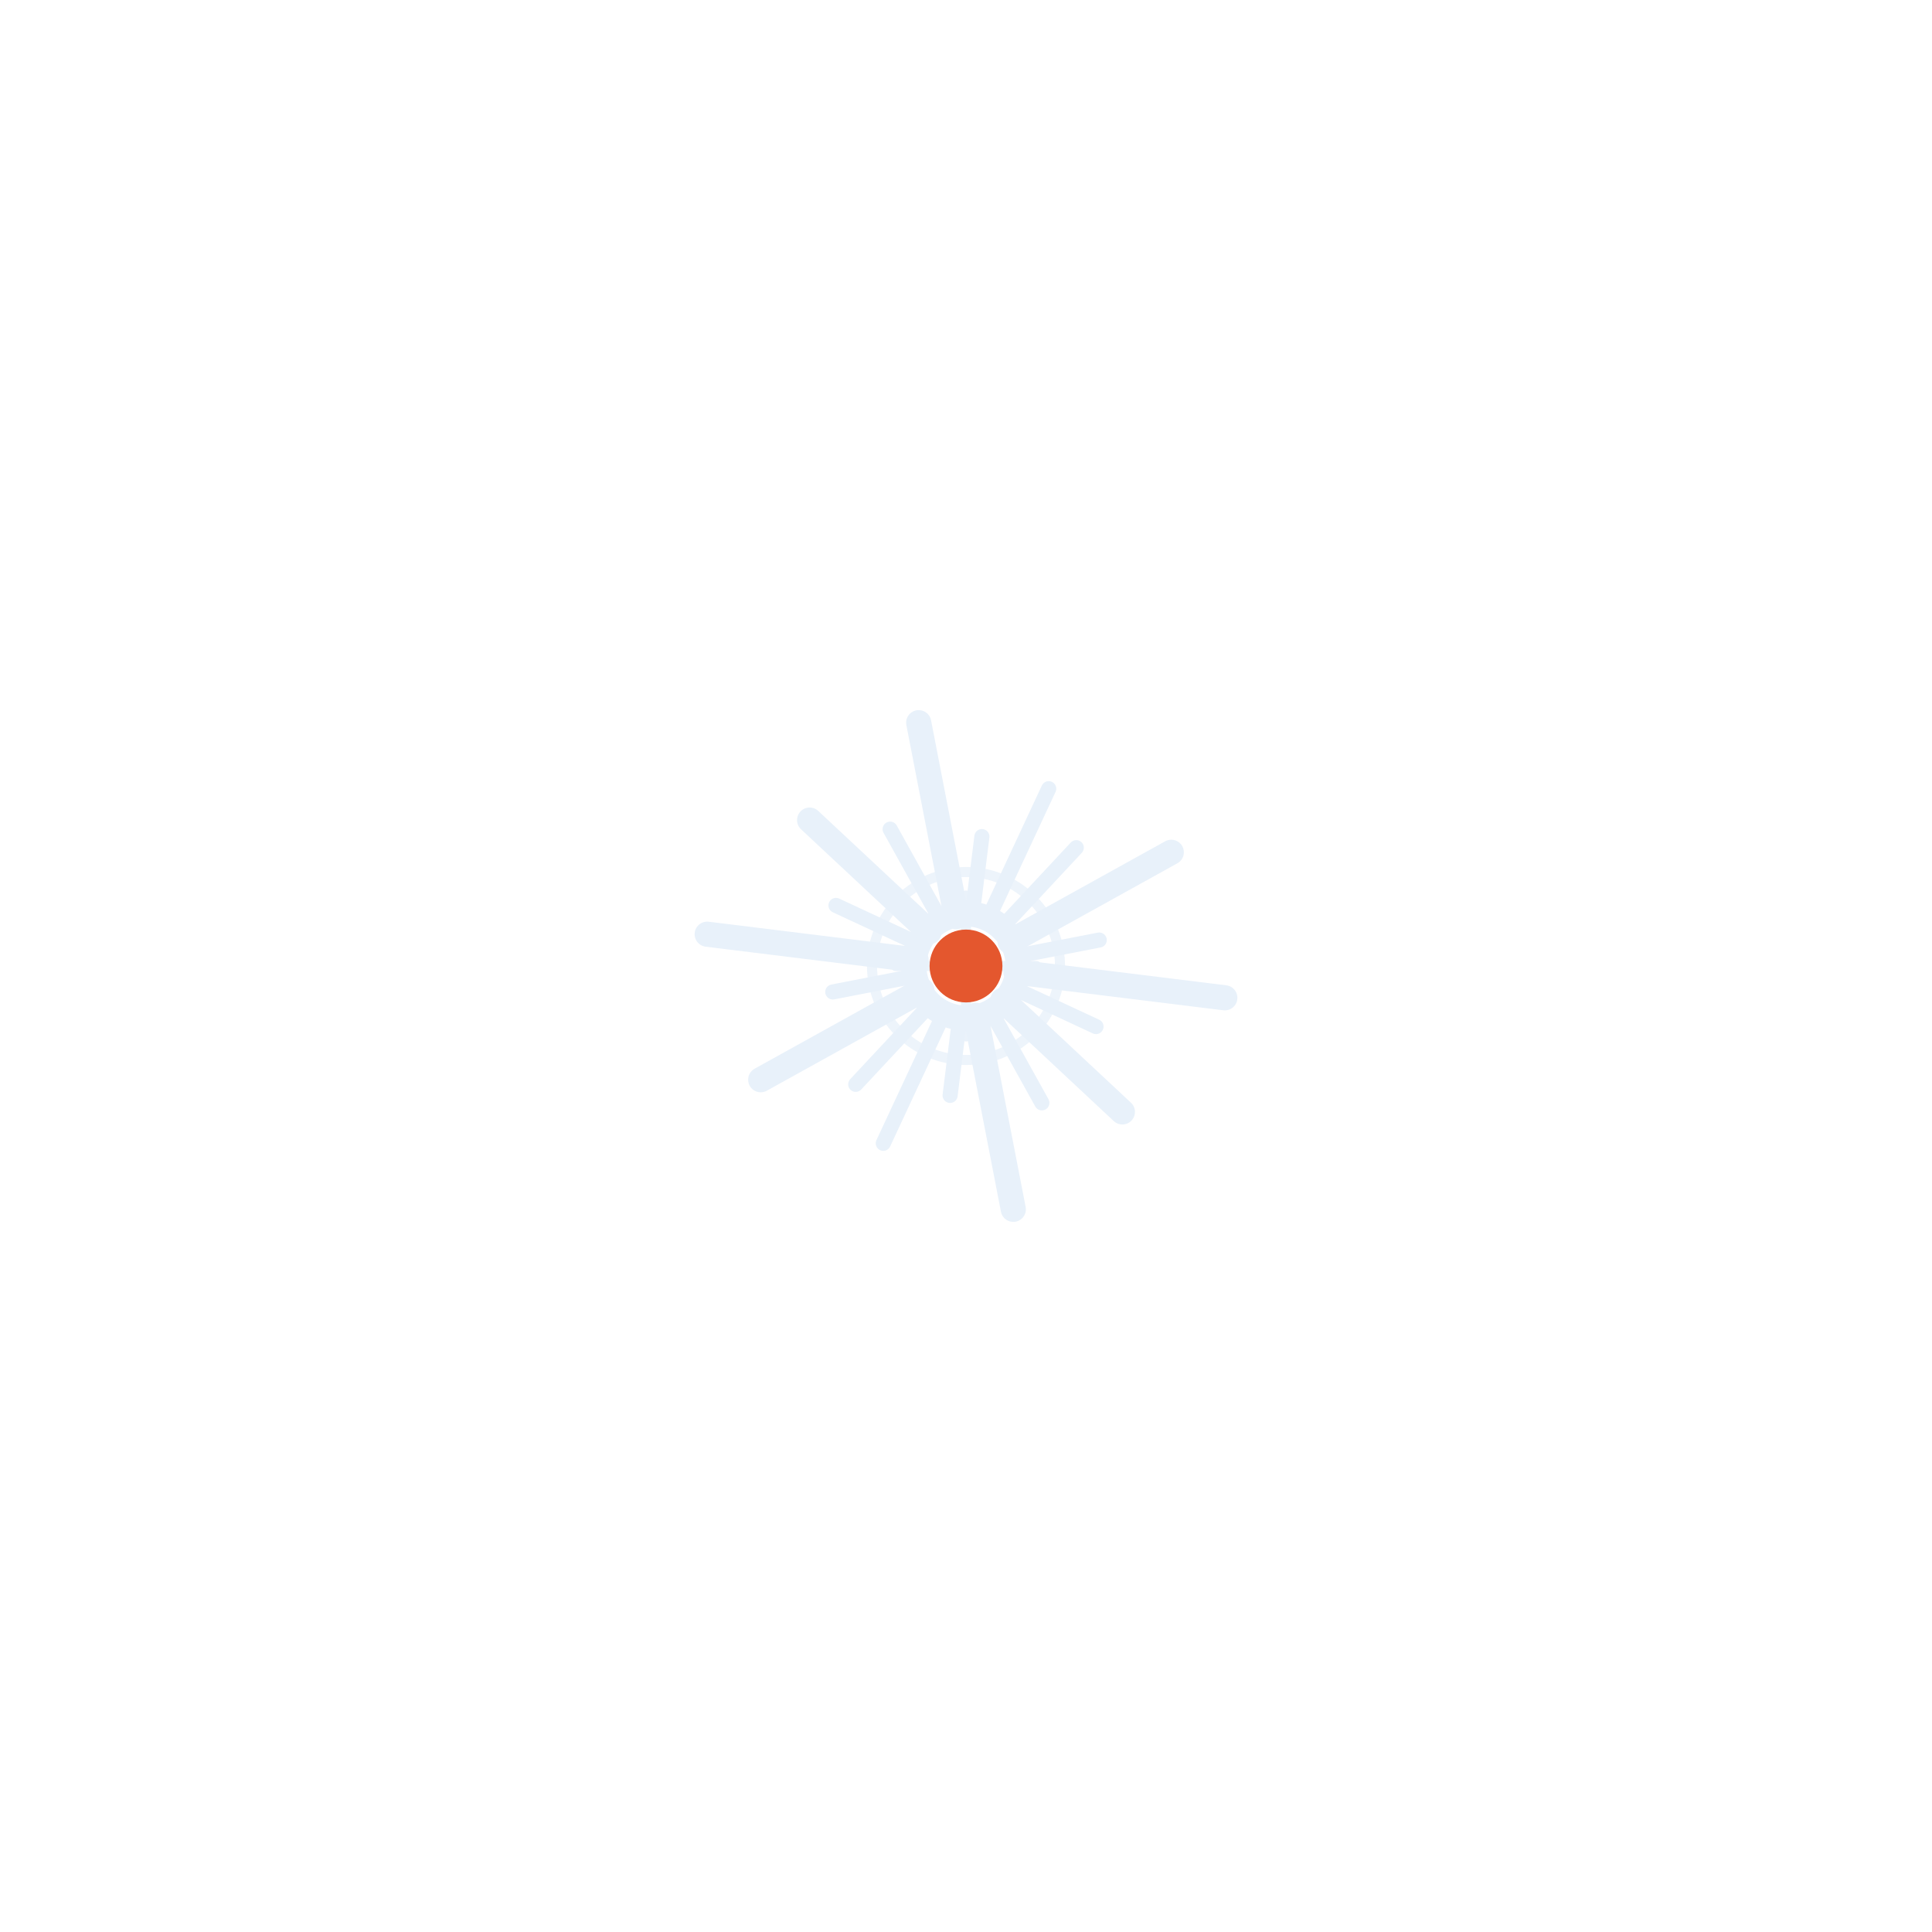
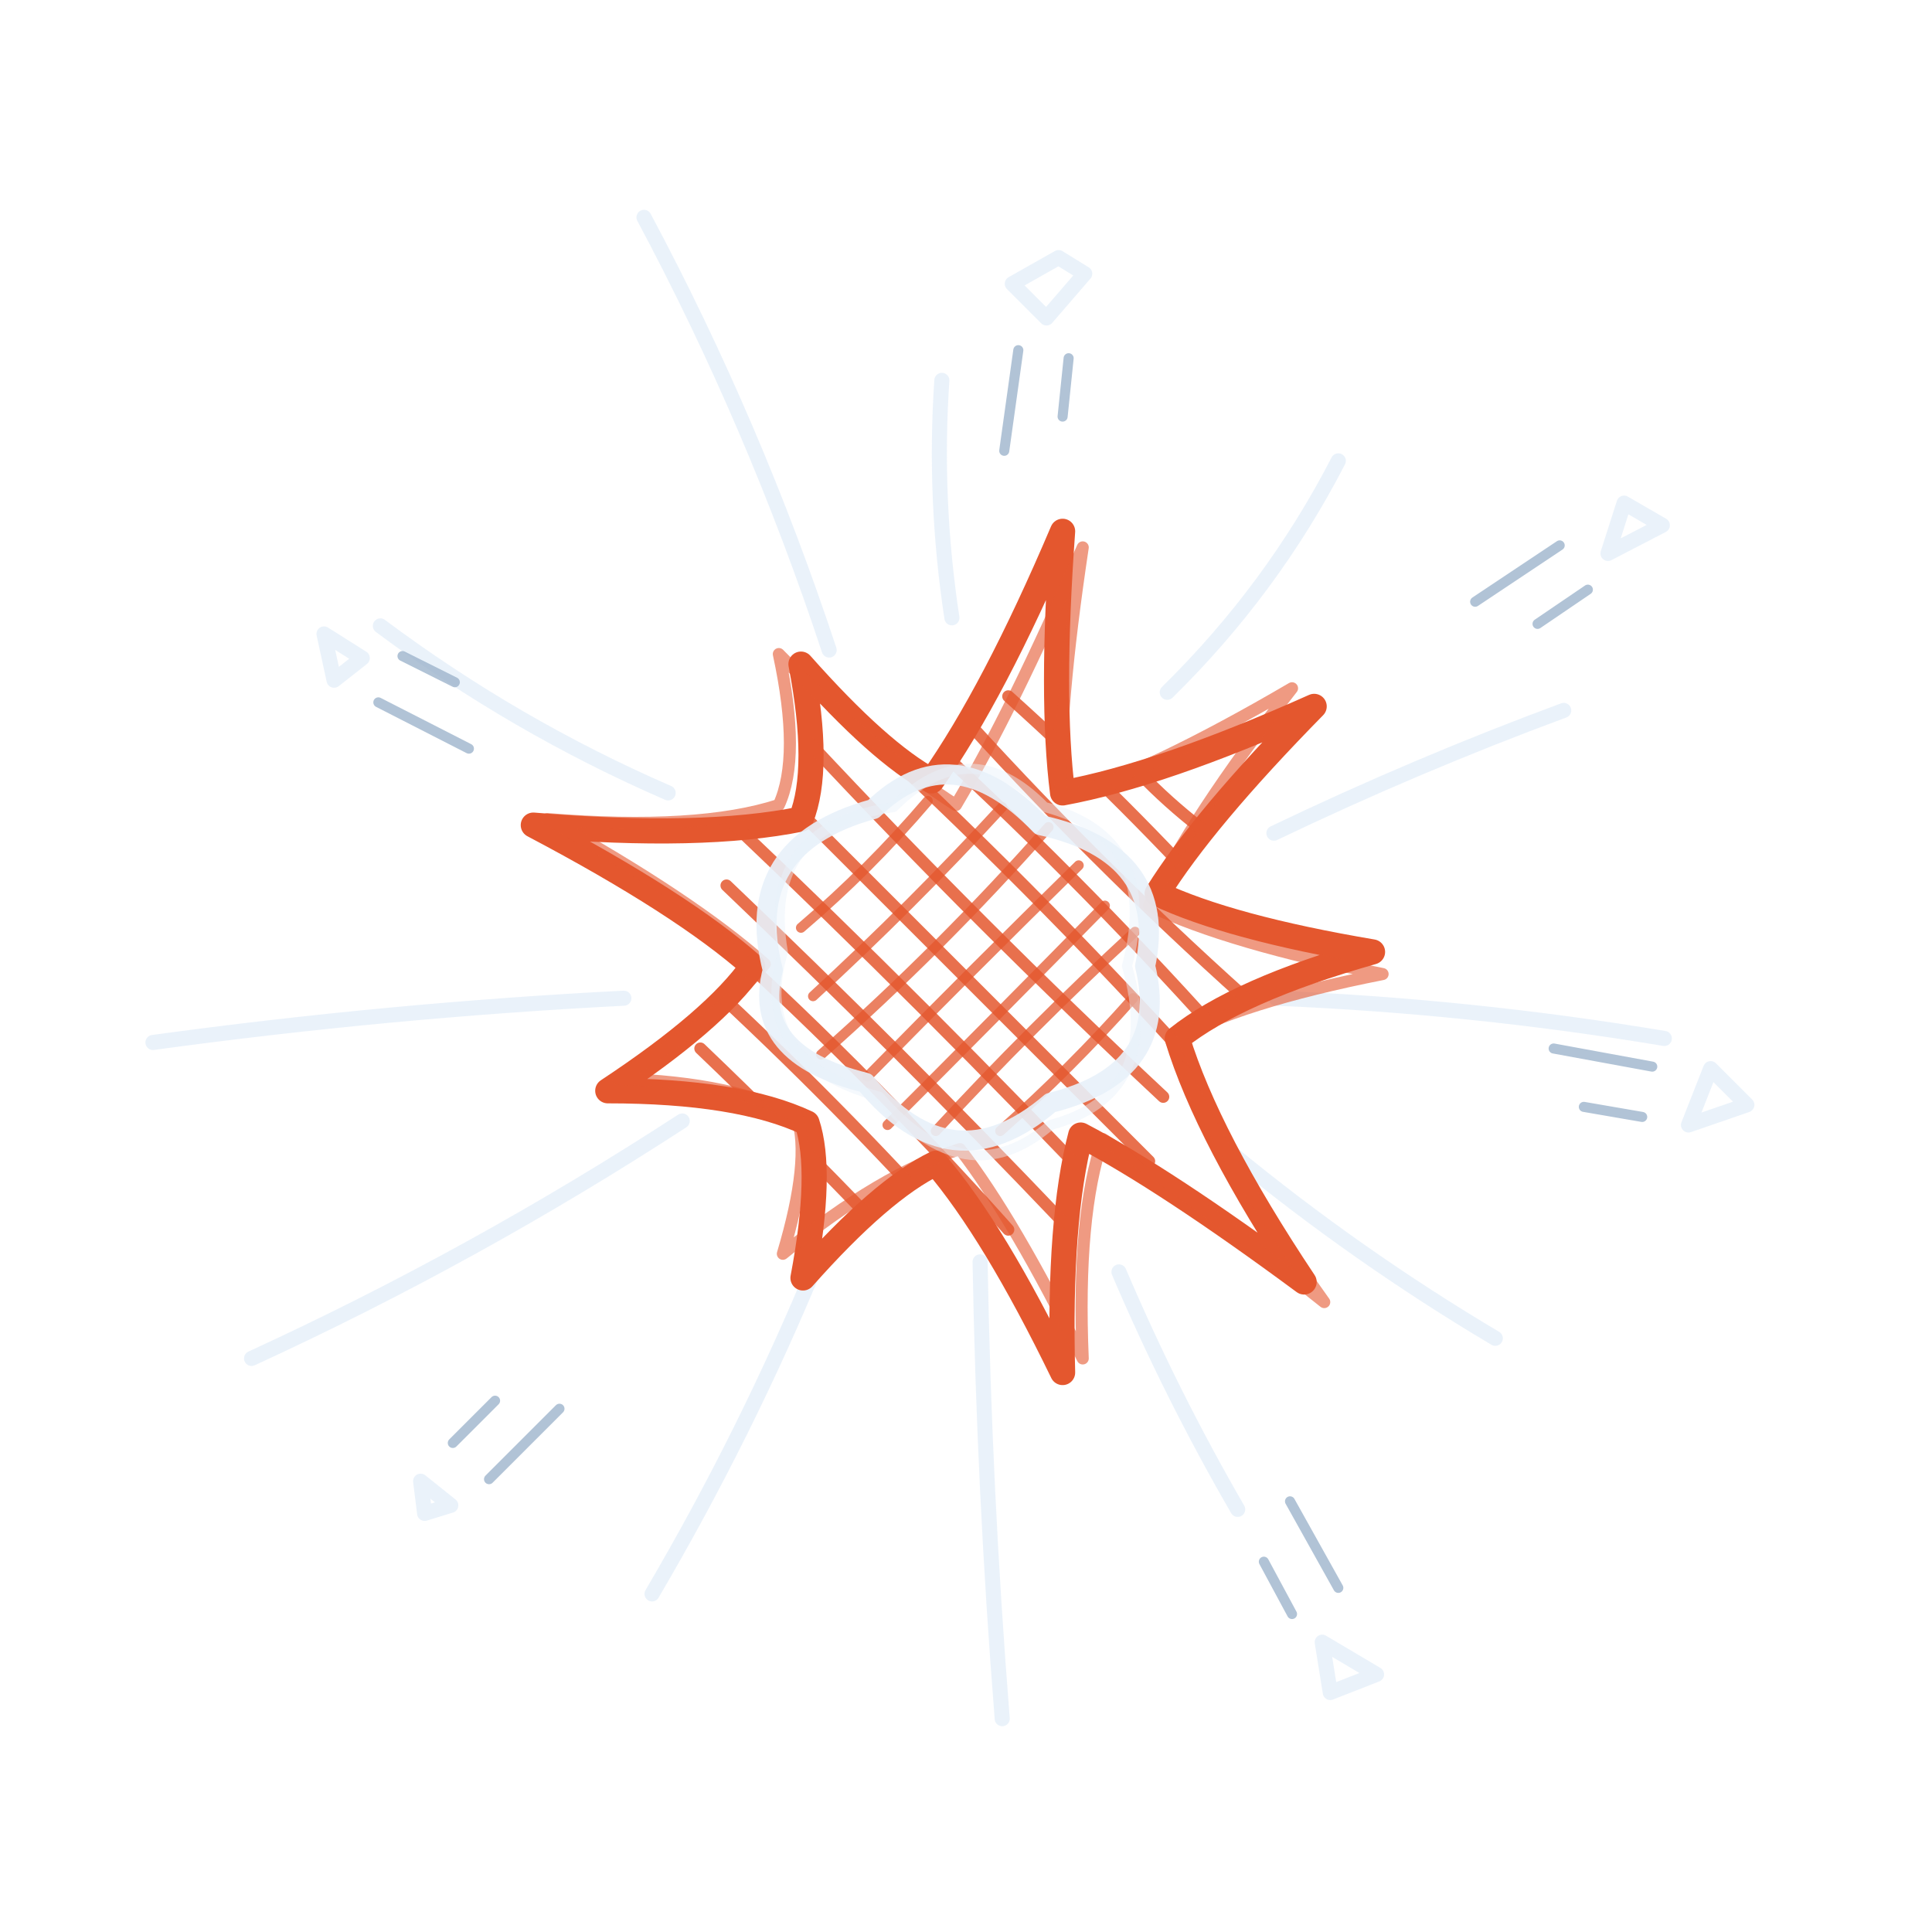
<svg xmlns="http://www.w3.org/2000/svg" width="96" height="96" viewBox="0 0 96 96">
  <defs>
-     <path id="shard" d="M -1.6 -3.2 L 2.4 -0.6 L 1.2 3 L -2.2 1.2 Z" stroke="#E8F1FA" stroke-width="0.6" />
+     <clipPath id="flashc">
+       <path d="M 68.2 47.3 Q 61.5 49.2 58.5 51.6 Q 60 56.5 64.8 63.7 Q 57.9 58.6 53.7 56.4 Q 52.6 60.6 52.8 68.2 Q 49.4 61.2 46.5 57.8 Q 43.8 59.1 39.9 63.5 Q 40.9 58.2 40.1 55.8 Q 36.7 54.2 30.2 54.2 Q 35.5 50.7 37.4 48 Q 33.9 44.9 26.5 41 Q 34.9 41.7 39.8 40.7 Q 40.8 38.2 39.8 33 Q 43.7 37.4 46.3 38.8 Q 49.4 34.4 52.8 26.4 Q 52.2 34.7 52.8 39.4 Q 57.7 38.5 65.3 35.1 Q 59.8 40.7 57.5 44.4 Q 61.1 46.1 68.2 47.3 Z" />
+     </clipPath>
  </defs>
-   <g id="burst" fill="none" stroke-linecap="round" stroke-linejoin="round">
-     <line x1="48" y1="48" x2="51.5" y2="48" stroke="#E8F1FA" stroke-width="0.5" opacity="0.9" />
-     <line x1="48" y1="48" x2="48" y2="51.5" stroke="#E8F1FA" stroke-width="0.5" opacity="0.9" />
-     <line x1="48" y1="48" x2="44.5" y2="48" stroke="#E8F1FA" stroke-width="0.5" opacity="0.9" />
-     <line x1="48" y1="48" x2="48" y2="44.5" stroke="#E8F1FA" stroke-width="0.5" opacity="0.9" />
-     <circle cx="48" cy="48" r="2.59" stroke="#E8F1FA" stroke-width="1.25" />
-     <circle cx="48" cy="48" r="4.67" stroke="#E8F1FA" stroke-width="0.5" opacity="0.8" />
-     <circle cx="48" cy="48" r="1.81" fill="#E4572E" stroke="none" />
-     <line x1="50.48" y1="48.3" x2="60.86" y2="49.58" stroke="#E8F1FA" stroke-width="1.25" />
-     <line x1="50.27" y1="49.06" x2="54.46" y2="51.01" stroke="#E8F1FA" stroke-width="0.75" />
-     <line x1="49.83" y1="49.7" x2="55.77" y2="55.25" stroke="#E8F1FA" stroke-width="1.25" />
-     <line x1="49.21" y1="50.19" x2="51.77" y2="54.8" stroke="#E8F1FA" stroke-width="0.75" />
-     <line x1="48.48" y1="50.45" x2="50.35" y2="60.09" stroke="#E8F1FA" stroke-width="1.25" />
-     <line x1="47.7" y1="50.48" x2="47.21" y2="54.43" stroke="#E8F1FA" stroke-width="0.75" />
-     <line x1="46.94" y1="50.27" x2="43.89" y2="56.81" stroke="#E8F1FA" stroke-width="0.75" />
-     <line x1="46.3" y1="49.83" x2="42.52" y2="53.88" stroke="#E8F1FA" stroke-width="0.75" />
-     <line x1="45.81" y1="49.21" x2="37.8" y2="53.65" stroke="#E8F1FA" stroke-width="1.25" />
-     <line x1="45.55" y1="48.48" x2="41.38" y2="49.29" stroke="#E8F1FA" stroke-width="0.75" />
-     <line x1="45.52" y1="47.7" x2="35.14" y2="46.42" stroke="#E8F1FA" stroke-width="1.25" />
-     <line x1="45.73" y1="46.94" x2="41.54" y2="44.99" stroke="#E8F1FA" stroke-width="0.75" />
-     <line x1="46.17" y1="46.3" x2="40.23" y2="40.75" stroke="#E8F1FA" stroke-width="1.25" />
-     <line x1="46.79" y1="45.81" x2="44.23" y2="41.2" stroke="#E8F1FA" stroke-width="0.75" />
-     <line x1="47.52" y1="45.55" x2="45.65" y2="35.91" stroke="#E8F1FA" stroke-width="1.25" />
-     <line x1="48.3" y1="45.52" x2="48.79" y2="41.57" stroke="#E8F1FA" stroke-width="0.75" />
-     <line x1="49.06" y1="45.73" x2="52.11" y2="39.19" stroke="#E8F1FA" stroke-width="0.75" />
-     <line x1="49.7" y1="46.17" x2="53.48" y2="42.12" stroke="#E8F1FA" stroke-width="0.75" />
-     <line x1="50.19" y1="46.79" x2="58.2" y2="42.35" stroke="#E8F1FA" stroke-width="1.25" />
-     <line x1="50.45" y1="47.52" x2="54.62" y2="46.71" stroke="#E8F1FA" stroke-width="0.75" />
+   <g fill="none" stroke-linecap="round" stroke-linejoin="round">
+     <path d="M 63.4 49.6 Q 73.1 50 82.7 51.6 M 61.2 57.3 Q 67.4 62.4 74.3 66.5 M 55.6 63.2 Q 58.2 69.3 61.5 75 M 48.7 62.7 Q 48.9 74.1 49.8 85.4 M 40.6 62.7 Q 37.1 71.2 32.4 79.2 M 33.9 55.7 Q 23.6 62.4 12.5 67.5 M 31 49.6 Q 19.3 50.2 7.6 51.8 M 33.2 39.4 Q 25.6 36.1 18.9 31.1 M 41.2 32.3 Q 37.5 21.1 32 10.8 M 47.3 30.7 Q 46.4 24.8 46.8 18.9 M 58 34.4 Q 63.2 29.3 66.5 22.9 M 63.3 41.4 Q 70.4 38 77.7 35.3" stroke="#E8F1FA" stroke-width="0.75" opacity="0.90" />
+     <path d="M 68.2 47.3 Q 61.5 49.2 58.5 51.6 Q 60 56.5 64.8 63.7 Q 57.9 58.6 53.7 56.4 Q 52.6 60.6 52.8 68.2 Q 49.4 61.2 46.5 57.8 Q 43.8 59.1 39.9 63.5 Q 40.9 58.2 40.1 55.8 Q 36.7 54.2 30.2 54.2 Q 35.5 50.7 37.4 48 Q 33.9 44.9 26.5 41 Q 34.9 41.7 39.8 40.7 Q 40.8 38.2 39.8 33 Q 43.7 37.4 46.3 38.8 Q 49.4 34.4 52.8 26.4 Q 52.2 34.7 52.8 39.4 Q 57.7 38.5 65.3 35.1 Q 59.8 40.7 57.5 44.4 Q 61.1 46.1 68.2 47.3 Z" stroke="#E4572E" stroke-width="1.25" />
+     <path d="M 68.7 48.4 Q 61.6 49.8 58.2 51.7 Q 60.3 57 65.8 64.7 Q 58.8 59.1 54.8 56.6 Q 53.5 60.4 53.8 67.5 Q 50.4 60.6 47.7 57.1 Q 43.8 58.3 38.9 62.3 Q 40.3 57.6 39.6 55.5 Q 36.7 53.8 30.7 53.6 Q 36 50.4 38 47.9 Q 34.4 44.7 27.2 40.7 Q 34.7 41.3 38.7 40 Q 39.8 37.6 38.7 32.5 Q 43.7 37.6 47.5 40 Q 50.3 35.3 53.8 27.2 Q 52.6 35.2 52.7 39.7 Q 57.2 38.3 64.2 34.2 Q 59.2 40.6 57.1 45 Q 61.1 46.9 68.7 48.4 Z" stroke="#E4572E" stroke-width="0.6" opacity="0.60" />
+     <g id="flash_hatch" clip-path="url(#flashc)">
+       <path d="M 54.4 35.8 Q 56.8 39 60 41.4 M 50.1 34.6 Q 56 39.9 61.3 45.8 M 47.2 34.9 Q 54.2 42.7 61.9 49.6 M 45.5 36.2 Q 53.4 43.4 60.5 51.3 M 41.9 35.4 Q 51.2 43.9 59.7 53.3 M 40.2 36.9 Q 48.7 46 57.8 54.5 M 38.9 39.5 Q 48 48.6 57.1 57.7 M 36.4 40.9 Q 46.1 50.1 55.3 59.8 M 36.1 44 Q 44.6 52.1 52.8 60.7 M 34.4 45.4 Q 42.7 52.8 50.1 61.1 M 34.1 47.9 Q 40.8 54 46.9 60.7 M 34.8 52.1 Q 39.3 56.4 43.6 60.9" stroke="#E4572E" stroke-width="0.6" opacity="0.85" />
+       <path d="M 39.8 46.1 Q 43.2 43.2 46.1 39.8 M 40.4 49.5 Q 45.3 45 49.8 40.1 M 40.8 52.4 Q 46.8 47.1 52.1 41.1 M 43.1 53.5 Q 48.3 48.2 53.6 43 M 44.1 55.9 Q 49.5 50.5 54.9 45 M 46.5 56.2 Q 51.2 51.1 56.4 46.3 M 49.7 56.2 Q 53.2 53.1 56.3 49.6" stroke="#E4572E" stroke-width="0.5" opacity="0.75" />
+     </g>
+     <path d="M 56.9 48 Q 58.2 53.3 52.2 54.8 Q 47.3 59 43 53.8 Q 37.3 52.4 38.4 48.2 Q 36.8 42 43.4 40.2 Q 47.3 36.4 51.7 41 Q 58.1 42.4 56.9 48 Z" stroke="#E8F1FA" stroke-width="1.0" opacity="0.90" />
+     <path d="M 56 48 Q 57.8 54.4 52.2 55.9 Q 48 59.5 43.7 54.5 Q 37.3 52.7 38.9 47.3 Q 37.8 41.1 44.4 40.1 Q 48.2 36.3 51.9 40.1 Q 57.7 41.6 56 48 Z" stroke="#E8F1FA" stroke-width="0.5" opacity="0.45" />
+     <path d="M 86.8 54.9 L 83.9 55.9 L 85 53.1 Z M 68.4 83.2 L 66.1 84.1 L 65.7 81.6 Z M 22.4 74.8 L 21.1 75.2 L 20.9 73.6 Z M 18 32.7 L 16.6 33.8 L 16.1 31.5 Z M 53.9 13.6 L 52 15.8 L 50.3 14.1 L 52.6 12.8 Z M 82.6 26.1 L 79.9 27.5 L 80.7 25 Z" stroke="#E8F1FA" stroke-width="0.75" opacity="0.90" />
+     <path d="M 82.1 53 L 77.2 52.1 M 81.6 55.5 L 78.7 55 M 66.5 78.9 L 64.1 74.6 M 64.2 80.2 L 62.8 77.6 M 24.3 73.5 L 27.8 70 M 22.5 71.7 L 24.6 69.6 M 18.8 34.9 L 23.3 37.2 M 20 32.6 L 22.6 33.9 M 50.6 17.4 L 49.9 22.4 M 53.1 17.8 L 52.8 20.7 M 77.5 27.1 L 73.3 29.9 M 78.9 29.3 L 76.4 31" stroke="#9DB4CC" stroke-width="0.5" opacity="0.80" />
  </g>
</svg>
